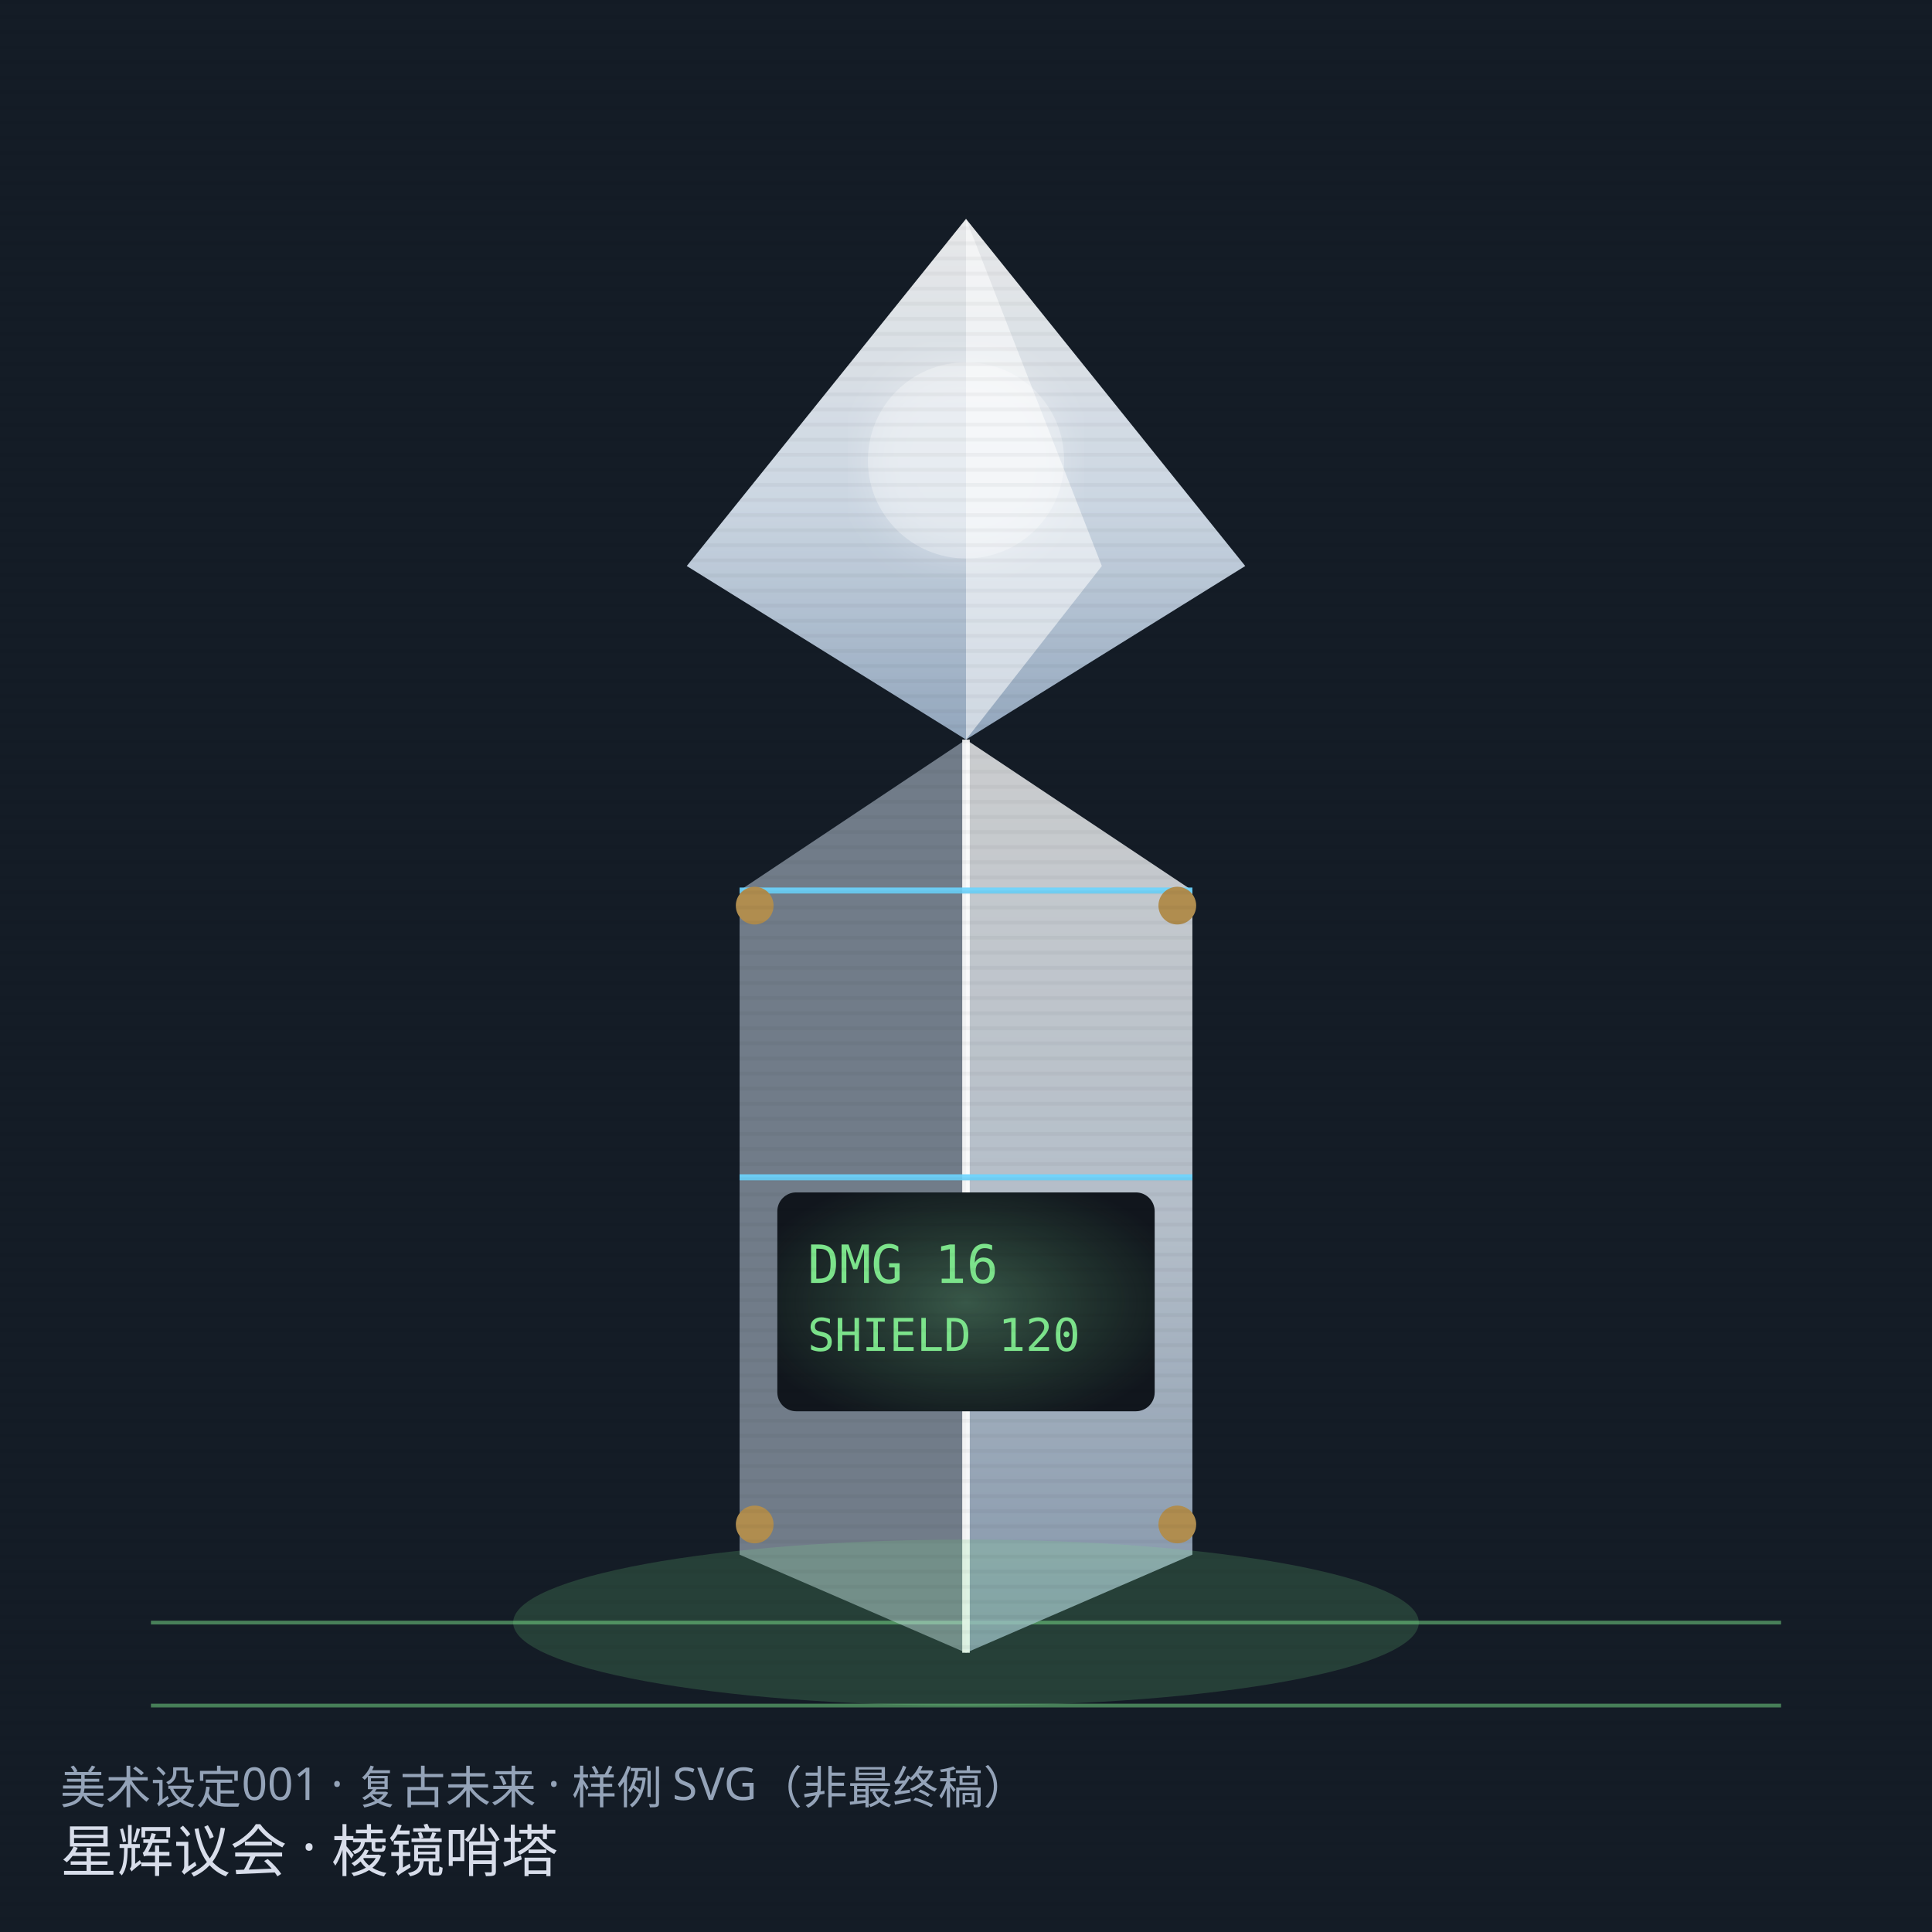
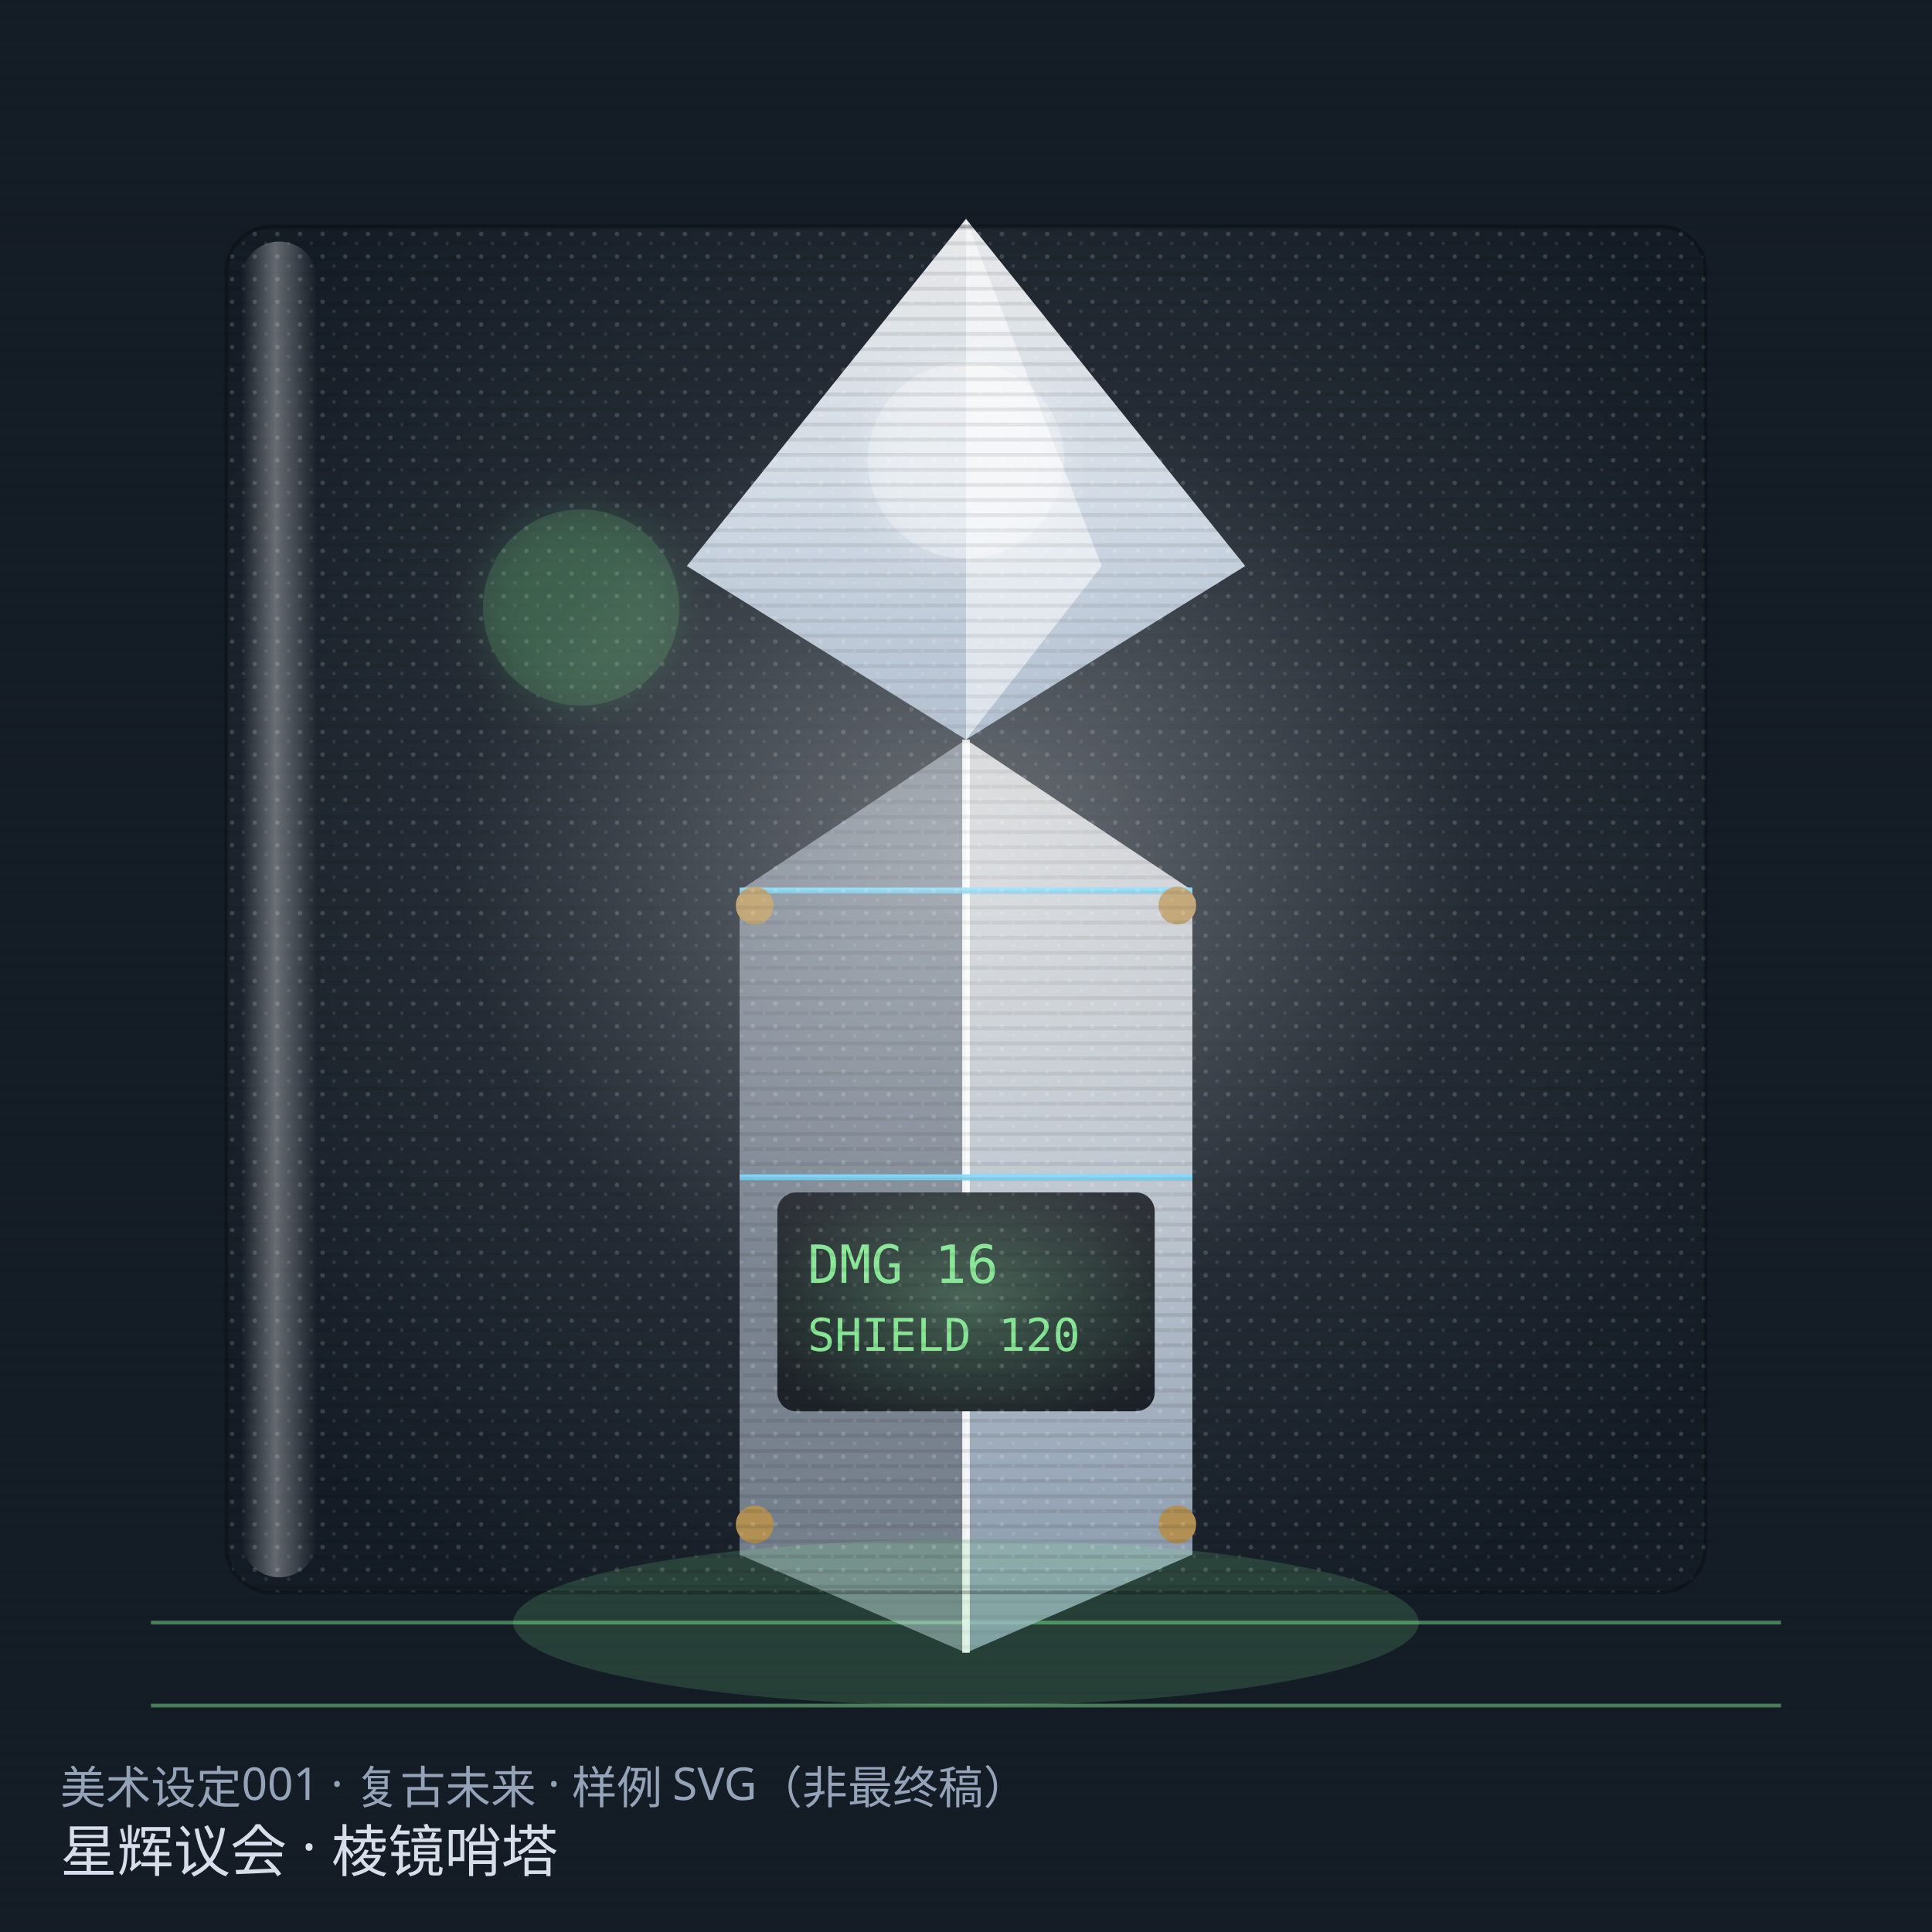
<svg xmlns="http://www.w3.org/2000/svg" viewBox="0 0 512 512" width="512" height="512" role="img" aria-label="星辉议会 · 棱镜哨塔">
+   <defs>
+     <linearGradient id="foil" x1="0" y1="0" x2="1" y2="1">
+       <stop offset="0" stop-color="#5FF3E0" />
+       <stop offset=".35" stop-color="#4FD8FF" />
+       <stop offset=".65" stop-color="#B26BFF" />
+       <stop offset="1" stop-color="#FFD86B" />
+     </linearGradient>
+     <linearGradient id="spec" x1="0" y1="0" x2="1" y2="0">
+       <stop offset="0" stop-color="#FFFFFF" stop-opacity="0" />
+       <stop offset=".45" stop-color="#FFFFFF" stop-opacity=".85" />
+       <stop offset="1" stop-color="#FFFFFF" stop-opacity="0" />
+     </linearGradient>
+     <linearGradient id="sheen" x1="0" y1="0" x2="1" y2="1">
+       <stop offset="0" stop-color="#FFFFFF" stop-opacity=".28" />
+       <stop offset=".45" stop-color="#FFFFFF" stop-opacity=".04" />
+       <stop offset="1" stop-color="#FFFFFF" stop-opacity=".16" />
+     </linearGradient>
+     <linearGradient id="iri" x1="0" y1="0" x2="1" y2="0">
+       <stop offset="0" stop-color="#B6E8FF" stop-opacity=".55" />
+       <stop offset=".33" stop-color="#FFD3EE" stop-opacity=".5" />
+       <stop offset=".66" stop-color="#DDF7A8" stop-opacity=".45" />
+       <stop offset="1" stop-color="#DCC9FF" stop-opacity=".5" />
+     </linearGradient>
+     <radialGradient id="inner" cx="50%" cy="46%" r="62%">
+       <stop offset="0" stop-color="#FFFFFF" stop-opacity=".38" />
+       <stop offset=".55" stop-color="#FFFFFF" stop-opacity=".07" />
+       <stop offset="1" stop-color="#FFFFFF" stop-opacity="0" />
+     </radialGradient>
+     <pattern id="dust" width="6" height="6" patternUnits="userSpaceOnUse">
+       <rect width="6" height="6" fill="none" />
+       <circle cx="1.5" cy="2" r=".6" fill="#FFFFFF" opacity=".16" />
+       <circle cx="4.5" cy="4.5" r=".5" fill="#FFFFFF" opacity=".1" />
+     </pattern>
+     <pattern id="scan" width="4" height="4" patternUnits="userSpaceOnUse">
+       <rect width="4" height="1" fill="#000000" opacity=".12" />
+     </pattern>
+     <filter id="bloom" x="-30%" y="-30%" width="160%" height="160%">
+       <feGaussianBlur stdDeviation="6" result="b" />
+       <feMerge>
+         <feMergeNode in="b" />
+         <feMergeNode in="SourceGraphic" />
+       </feMerge>
+     </filter>
+     <filter id="refract" x="-10%" y="-10%" width="120%" height="120%">
+       <feTurbulence type="fractalNoise" baseFrequency="0.012 0.03" numOctaves="2" seed="7" result="n" />
+       <feDisplacementMap in="SourceGraphic" in2="n" scale="6" xChannelSelector="R" yChannelSelector="G" />
+     </filter>
+   </defs>
  <defs>
    <linearGradient id="brass" x1="0" y1="0" x2="0" y2="1">
      <stop offset="0" stop-color="#e2c07a" />
      <stop offset=".45" stop-color="#b08d4f" />
      <stop offset="1" stop-color="#77592c" />
    </linearGradient>
    <linearGradient id="steel" x1="0" y1="0" x2="0" y2="1">
      <stop offset="0" stop-color="#9fb3c4" />
      <stop offset=".5" stop-color="#54687a" />
      <stop offset="1" stop-color="#2c3843" />
    </linearGradient>
    <linearGradient id="sandg" x1="0" y1="0" x2="0" y2="1">
      <stop offset="0" stop-color="#e6d3ab" />
      <stop offset="1" stop-color="#a98f66" />
    </linearGradient>
    <linearGradient id="paper" x1="0" y1="0" x2="1" y2="1">
      <stop offset="0" stop-color="#f3ead6" />
      <stop offset="1" stop-color="#ddd0b4" />
    </linearGradient>
    <radialGradient id="crtg" cx="50%" cy="50%" r="60%">
      <stop offset="0" stop-color="#9dffb8" stop-opacity=".95" />
      <stop offset="1" stop-color="#7ce38b" stop-opacity="0" />
    </radialGradient>
    <linearGradient id="moss" x1="0" y1="0" x2="0" y2="1">
      <stop offset="0" stop-color="#7fa05a" />
      <stop offset="1" stop-color="#3d5a34" />
    </linearGradient>
    <linearGradient id="prismg" x1="0" y1="0" x2="0" y2="1">
      <stop offset="0" stop-color="#ffffff" />
      <stop offset=".55" stop-color="#dfeaf6" />
      <stop offset="1" stop-color="#9fb4cc" />
    </linearGradient>
    <filter id="soft">
      <feGaussianBlur stdDeviation="5" result="b" />
      <feMerge>
        <feMergeNode in="b" />
        <feMergeNode in="SourceGraphic" />
      </feMerge>
    </filter>
    <pattern id="scan" width="4" height="4" patternUnits="userSpaceOnUse">
      <rect width="4" height="1" y="0" fill="#000000" opacity=".10" />
    </pattern>
    <pattern id="hatch" width="8" height="8" patternUnits="userSpaceOnUse" patternTransform="rotate(45)">
      <line x1="0" y1="0" x2="0" y2="8" stroke="#8a7a58" stroke-width="2" opacity=".55" />
    </pattern>
  </defs>
  <rect width="512" height="512" fill="#1b222b" />
  <g>
    <rect width="512" height="512" fill="#141c26" />
    <g opacity=".5" stroke="#7ce38b" stroke-width="1">
      <line x1="40" y1="430" x2="472" y2="430" />
      <line x1="40" y1="452" x2="472" y2="452" />
    </g>
    <polygon points="256,58 330,150 256,196 182,150" fill="url(#prismg)" opacity=".9" />
    <polygon points="256,58 292,150 256,196" fill="#ffffff" opacity=".55" />
    <polygon points="256,196 316,236 316,412 256,438" fill="url(#prismg)" opacity=".78" />
    <polygon points="256,196 196,236 196,412 256,438" fill="#28structure" opacity="0" />
    <polygon points="256,196 196,236 196,412 256,438" fill="#cddcec" opacity=".5" />
    <g stroke="#ffffff" stroke-width="2" opacity=".9">
      <line x1="256" y1="196" x2="256" y2="438" />
    </g>
    <g stroke="#6bd5ff" stroke-width="1.6" opacity=".9">
      <line x1="196" y1="236" x2="316" y2="236" />
      <line x1="196" y1="312" x2="316" y2="312" />
    </g>
    <ellipse cx="256" cy="430" rx="120" ry="22" fill="#7ce38b" opacity=".18" />
    <rect x="206" y="316" width="100" height="58" rx="5" fill="#11161d" />
    <rect x="206" y="316" width="100" height="58" rx="5" fill="url(#crtg)" opacity=".3" />
    <text x="214" y="340" font-family="monospace" font-size="14" fill="#7ce38b">DMG 16</text>
    <text x="214" y="358" font-family="monospace" font-size="12" fill="#7ce38b">SHIELD 120</text>
    <g fill="#b08d4f">
      <circle cx="200" cy="240" r="5" />
      <circle cx="312" cy="240" r="5" />
      <circle cx="200" cy="404" r="5" />
      <circle cx="312" cy="404" r="5" />
    </g>
    <g filter="url(#soft)" opacity=".85">
      <circle cx="256" cy="122" r="26" fill="#ffffff" opacity=".35" />
    </g>
    <rect width="512" height="512" fill="url(#scan)" opacity=".35" />
  </g>
  <text x="16" y="496" font-family="PingFang SC, Noto Sans SC, sans-serif" font-size="15" fill="#e8eefb" opacity=".92">星辉议会 · 棱镜哨塔</text>
+   <g>
+     <rect x="60" y="60" width="392" height="362" rx="12" fill="url(#dust)" />
+     <rect x="60" y="60" width="392" height="362" rx="12" fill="url(#scan)" opacity=".45" />
+     <rect x="60" y="60" width="392" height="362" rx="12" fill="url(#inner)" />
+     <g filter="url(#bloom)" opacity=".5">
+       <circle cx="154" cy="161" r="26" fill="#7CE38B" opacity=".35" />
+     </g>
+     <rect x="64" y="64" width="20" height="354" rx="10" fill="url(#spec)" opacity=".4" />
+     <rect x="60" y="60" width="392" height="362" rx="12" fill="none" stroke="#000000" stroke-width="1" opacity=".25" />
+   </g>
  <text x="16" y="478" font-family="PingFang SC, Noto Sans SC, sans-serif" font-size="12" fill="#94a3b8">美术设定001 · 复古未来 · 样例 SVG（非最终稿）</text>
</svg>
